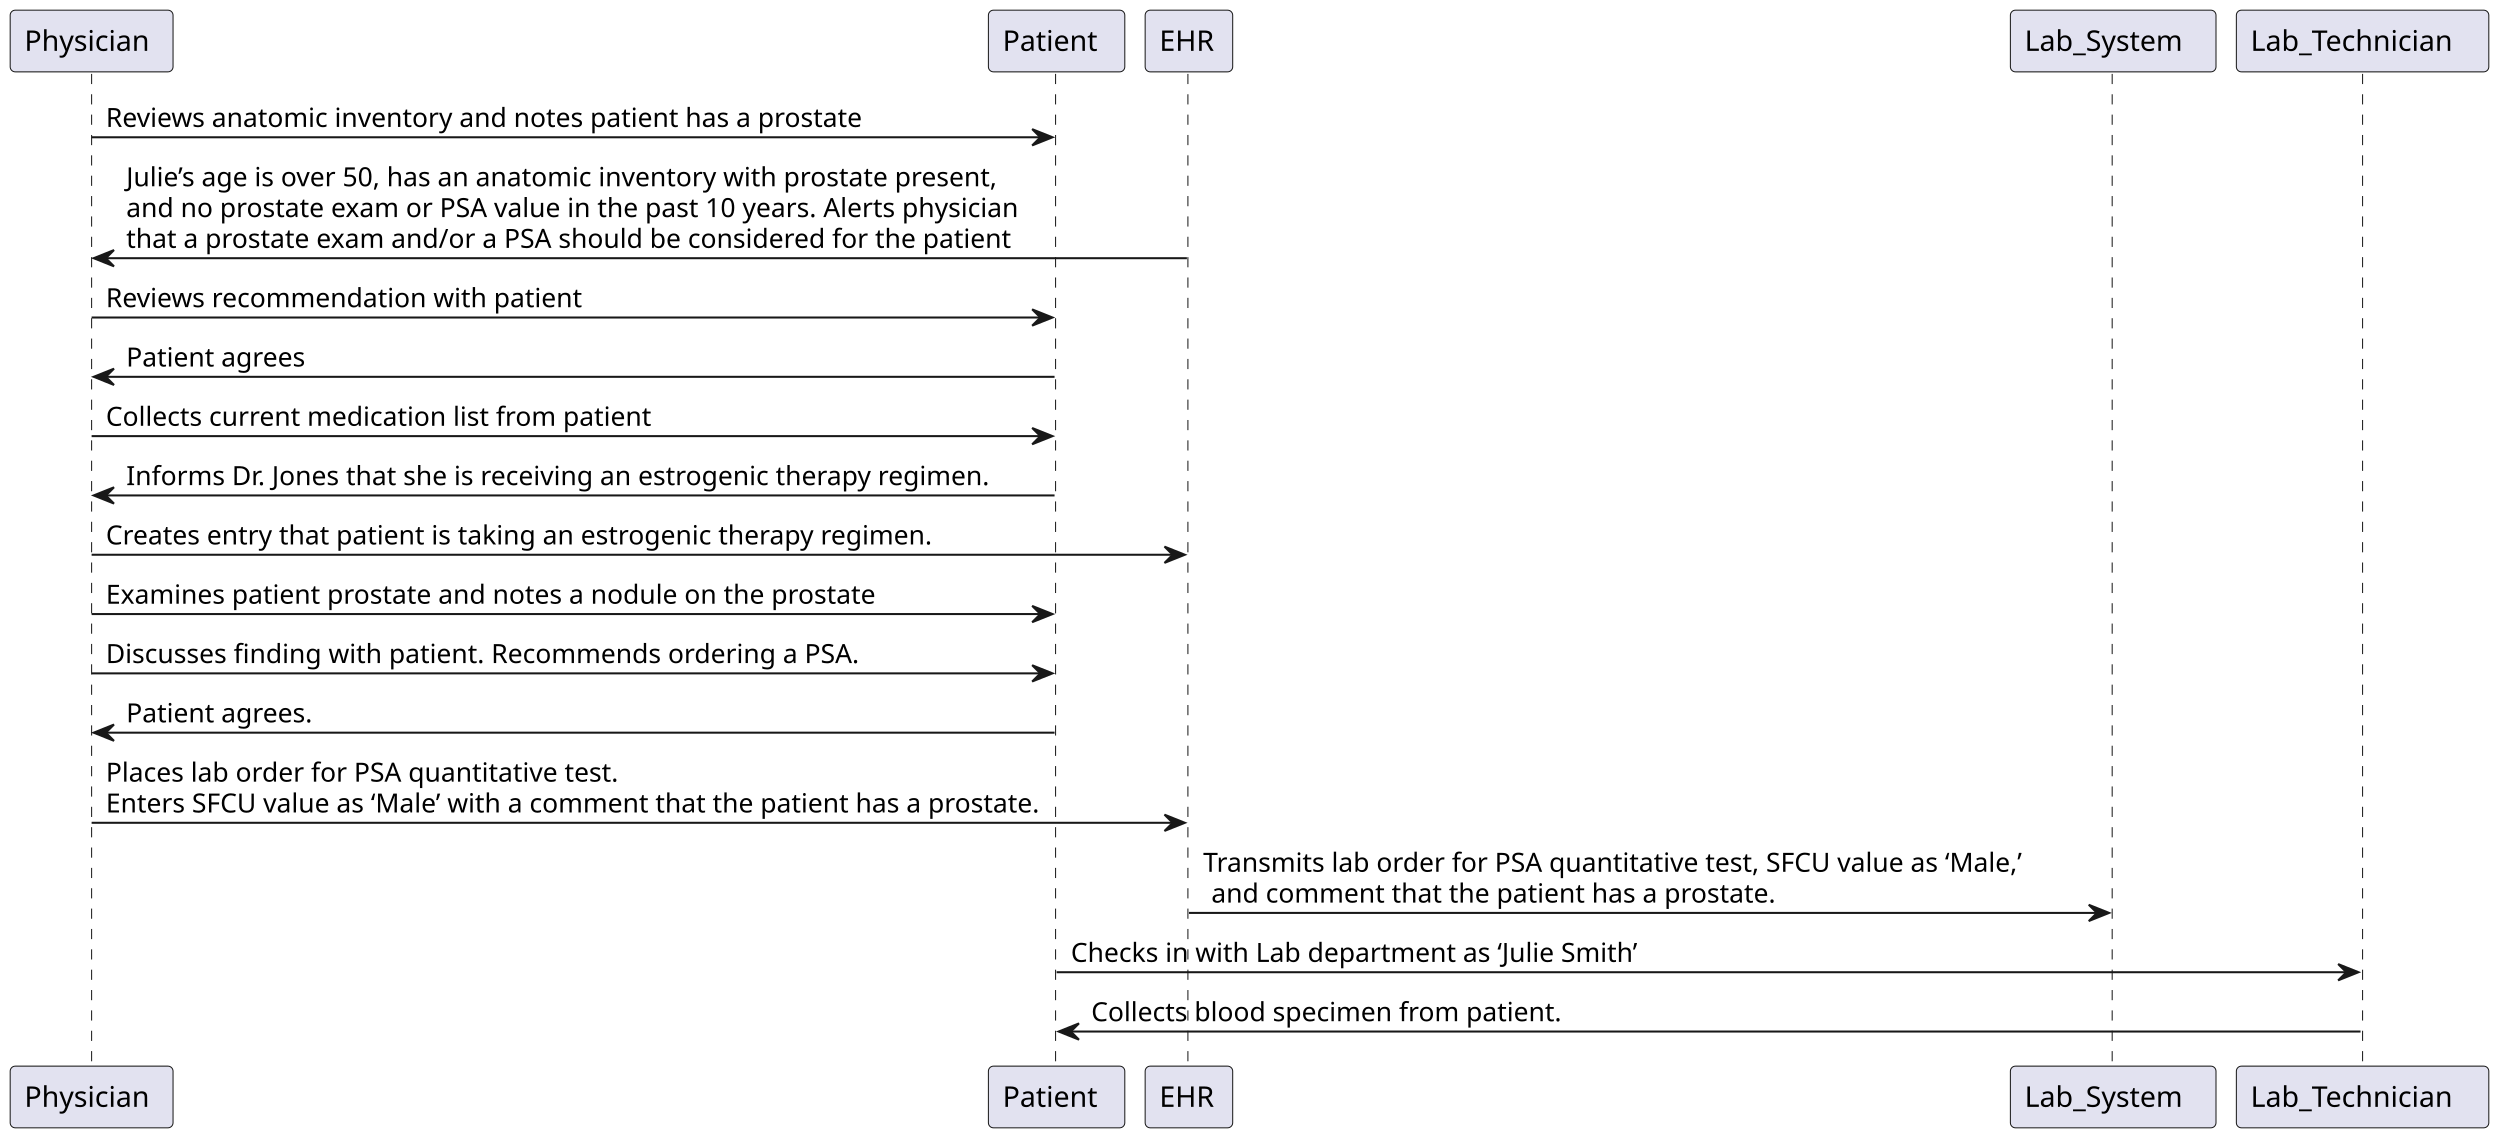
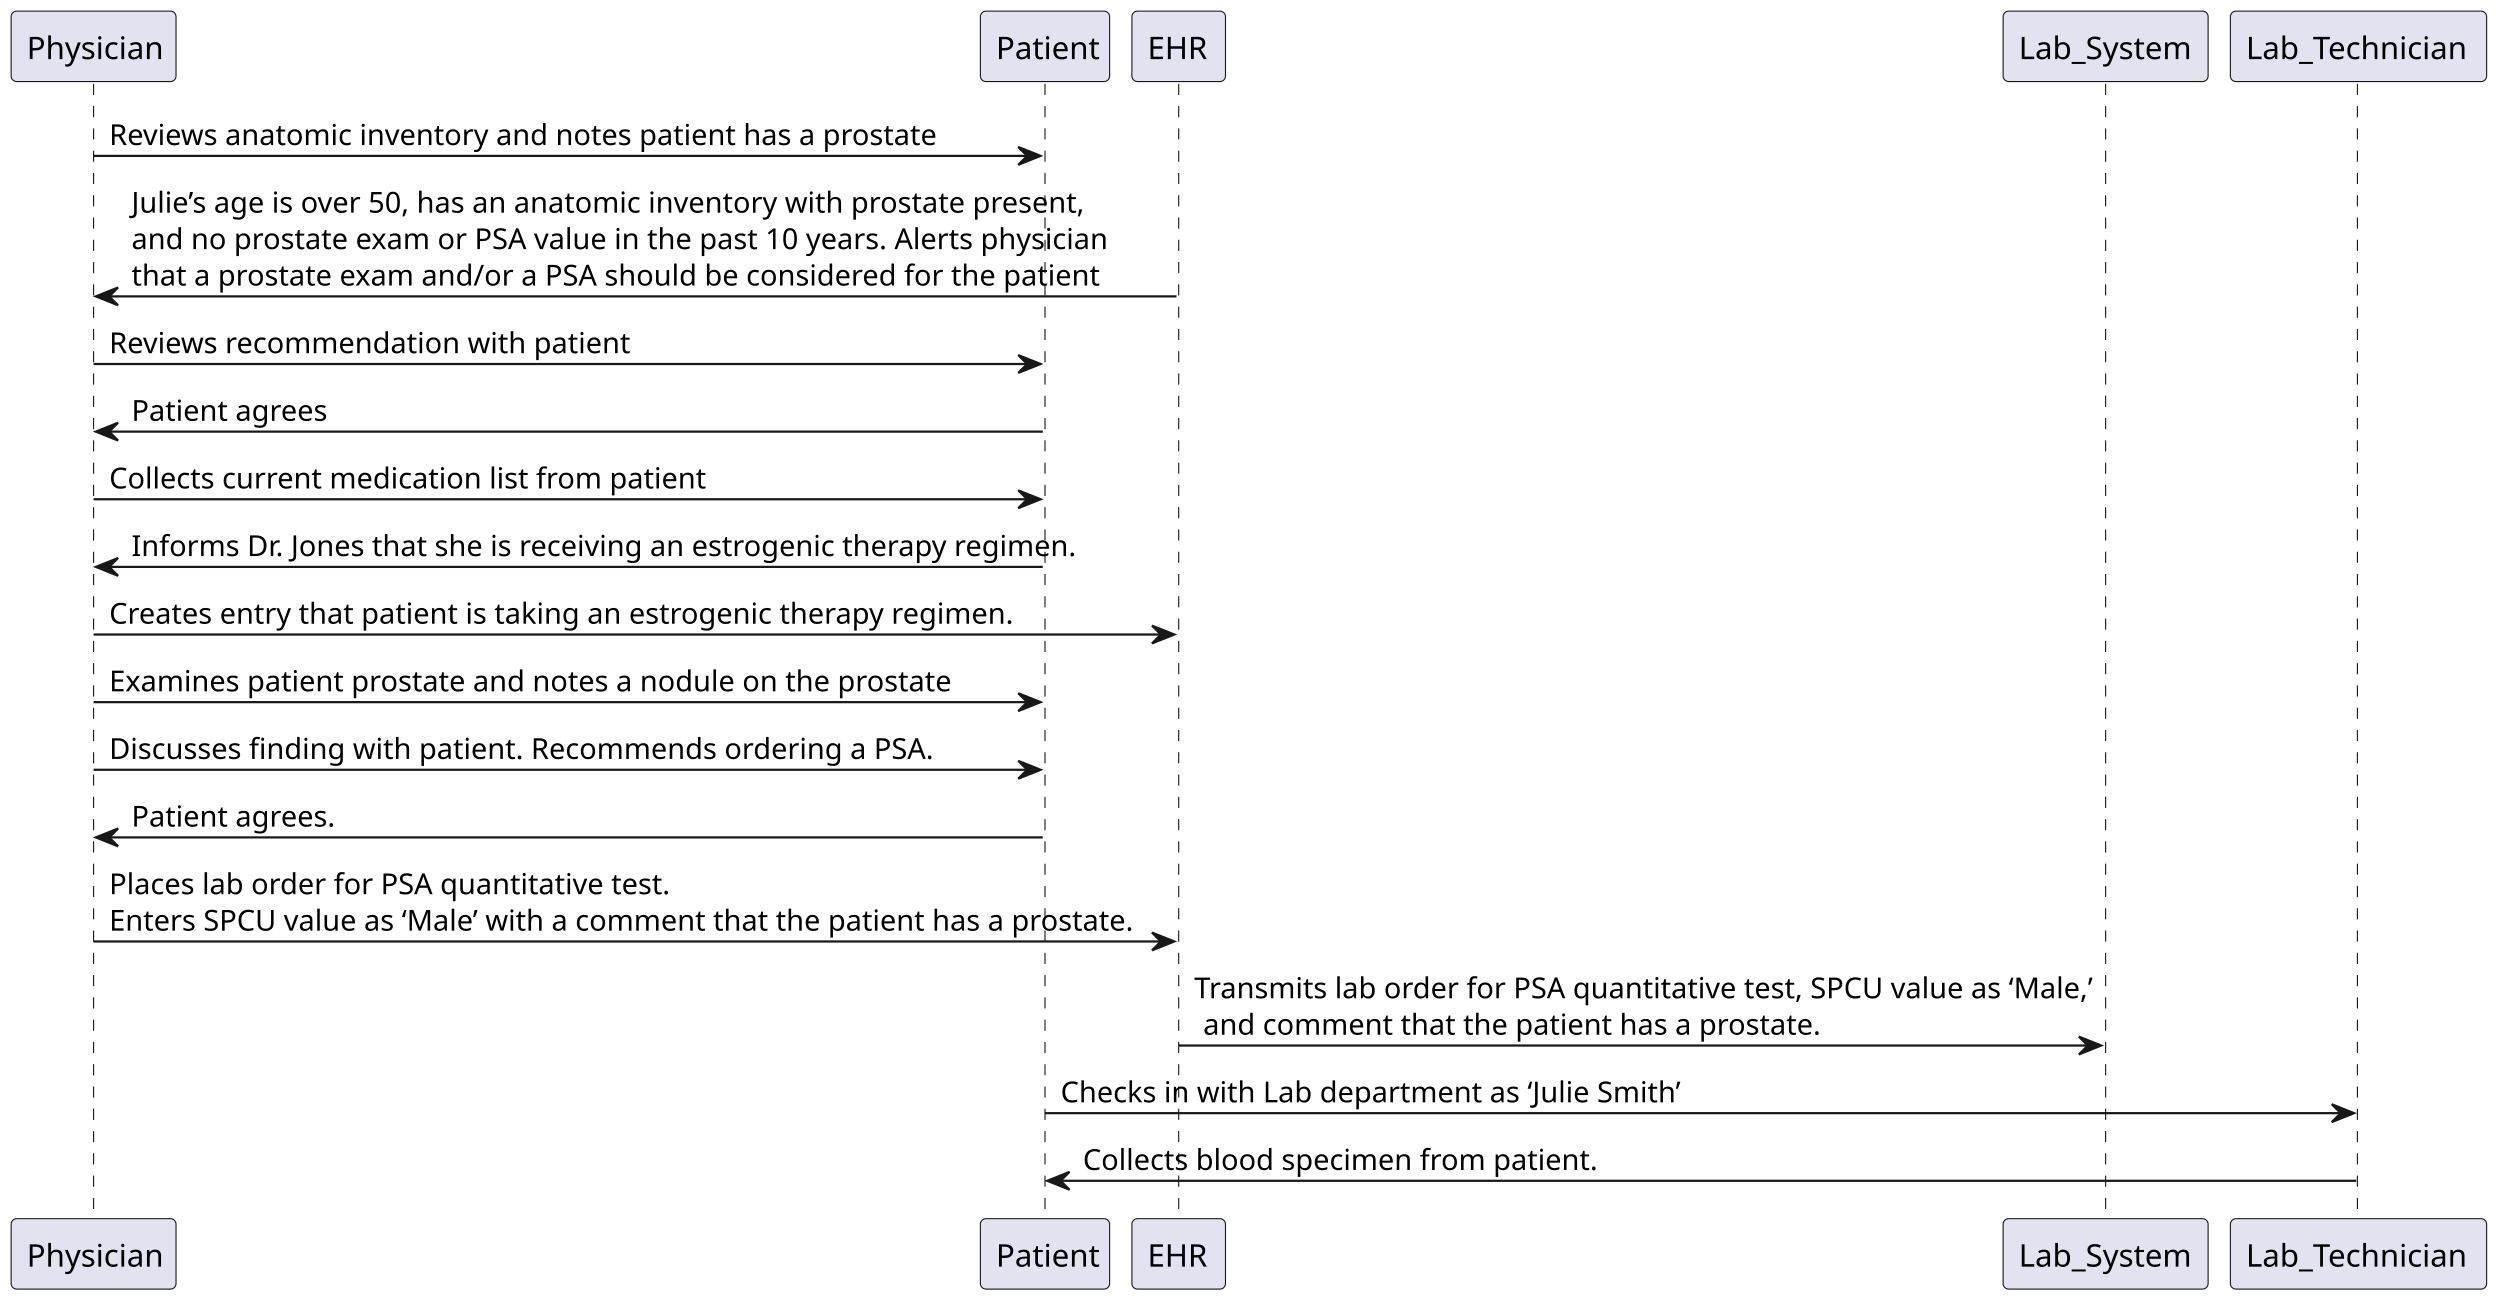
- <svg xmlns="http://www.w3.org/2000/svg" contentStyleType="text/css" height="559px" preserveAspectRatio="none" style="width:1228px;height:559px;background:#FFFFFF;" version="1.1" viewBox="0 0 1228 559" width="1228px" zoomAndPan="magnify">
+ <svg xmlns="http://www.w3.org/2000/svg" version="1.1" width="1122px" height="584px" viewBox="0, 0, 1122, 584" preserveAspectRatio="none" contentStyleType="text/css" zoomAndPan="magnify" style="background:#FFF;">
  <defs />
  <g>
-     <line style="stroke:#181818;stroke-width:0.5;stroke-dasharray:5.0,5.0;" x1="45" x2="45" y1="36.297" y2="524.688" />
-     <line style="stroke:#181818;stroke-width:0.5;stroke-dasharray:5.0,5.0;" x1="518.5" x2="518.5" y1="36.297" y2="524.688" />
-     <line style="stroke:#181818;stroke-width:0.5;stroke-dasharray:5.0,5.0;" x1="583.5" x2="583.5" y1="36.297" y2="524.688" />
-     <line style="stroke:#181818;stroke-width:0.5;stroke-dasharray:5.0,5.0;" x1="1037.5" x2="1037.5" y1="36.297" y2="524.688" />
-     <line style="stroke:#181818;stroke-width:0.5;stroke-dasharray:5.0,5.0;" x1="1160.5" x2="1160.5" y1="36.297" y2="524.688" />
-     <rect fill="#E2E2F0" height="30.297" rx="2.5" ry="2.5" style="stroke:#181818;stroke-width:0.5;" width="80" x="5" y="5" />
-     <text fill="#000000" font-family="sans-serif" font-size="14" lengthAdjust="spacing" textLength="66" x="12" y="24.995">Physician</text>
-     <rect fill="#E2E2F0" height="30.297" rx="2.5" ry="2.5" style="stroke:#181818;stroke-width:0.5;" width="80" x="5" y="523.688" />
-     <text fill="#000000" font-family="sans-serif" font-size="14" lengthAdjust="spacing" textLength="66" x="12" y="543.683">Physician</text>
-     <rect fill="#E2E2F0" height="30.297" rx="2.5" ry="2.5" style="stroke:#181818;stroke-width:0.5;" width="67" x="485.5" y="5" />
-     <text fill="#000000" font-family="sans-serif" font-size="14" lengthAdjust="spacing" textLength="53" x="492.5" y="24.995">Patient</text>
-     <rect fill="#E2E2F0" height="30.297" rx="2.5" ry="2.5" style="stroke:#181818;stroke-width:0.5;" width="67" x="485.5" y="523.688" />
-     <text fill="#000000" font-family="sans-serif" font-size="14" lengthAdjust="spacing" textLength="53" x="492.5" y="543.683">Patient</text>
-     <rect fill="#E2E2F0" height="30.297" rx="2.5" ry="2.5" style="stroke:#181818;stroke-width:0.5;" width="43" x="562.5" y="5" />
-     <text fill="#000000" font-family="sans-serif" font-size="14" lengthAdjust="spacing" textLength="29" x="569.5" y="24.995">EHR</text>
-     <rect fill="#E2E2F0" height="30.297" rx="2.5" ry="2.5" style="stroke:#181818;stroke-width:0.5;" width="43" x="562.5" y="523.688" />
-     <text fill="#000000" font-family="sans-serif" font-size="14" lengthAdjust="spacing" textLength="29" x="569.5" y="543.683">EHR</text>
-     <rect fill="#E2E2F0" height="30.297" rx="2.5" ry="2.5" style="stroke:#181818;stroke-width:0.5;" width="101" x="987.5" y="5" />
-     <text fill="#000000" font-family="sans-serif" font-size="14" lengthAdjust="spacing" textLength="87" x="994.5" y="24.995">Lab_System</text>
-     <rect fill="#E2E2F0" height="30.297" rx="2.5" ry="2.5" style="stroke:#181818;stroke-width:0.5;" width="101" x="987.5" y="523.688" />
-     <text fill="#000000" font-family="sans-serif" font-size="14" lengthAdjust="spacing" textLength="87" x="994.5" y="543.683">Lab_System</text>
-     <rect fill="#E2E2F0" height="30.297" rx="2.5" ry="2.5" style="stroke:#181818;stroke-width:0.5;" width="124" x="1098.5" y="5" />
-     <text fill="#000000" font-family="sans-serif" font-size="14" lengthAdjust="spacing" textLength="110" x="1105.5" y="24.995">Lab_Technician</text>
-     <rect fill="#E2E2F0" height="30.297" rx="2.5" ry="2.5" style="stroke:#181818;stroke-width:0.5;" width="124" x="1098.5" y="523.688" />
-     <text fill="#000000" font-family="sans-serif" font-size="14" lengthAdjust="spacing" textLength="110" x="1105.5" y="543.683">Lab_Technician</text>
-     <polygon fill="#181818" points="507,63.43,517,67.43,507,71.43,511,67.43" style="stroke:#181818;stroke-width:1.0;" />
-     <line style="stroke:#181818;stroke-width:1.0;" x1="45" x2="513" y1="67.43" y2="67.43" />
-     <text fill="#000000" font-family="sans-serif" font-size="13" lengthAdjust="spacing" textLength="397" x="52" y="62.364">Reviews anatomic inventory and notes patient has a prostate</text>
-     <polygon fill="#181818" points="56,122.828,46,126.828,56,130.828,52,126.828" style="stroke:#181818;stroke-width:1.0;" />
-     <line style="stroke:#181818;stroke-width:1.0;" x1="50" x2="583" y1="126.828" y2="126.828" />
-     <text fill="#000000" font-family="sans-serif" font-size="13" lengthAdjust="spacing" textLength="458" x="62" y="91.497">Julie’s age is over 50, has an anatomic inventory with prostate present,</text>
-     <text fill="#000000" font-family="sans-serif" font-size="13" lengthAdjust="spacing" textLength="469" x="62" y="106.629">and no prostate exam or PSA value in the past 10 years. Alerts physician</text>
-     <text fill="#000000" font-family="sans-serif" font-size="13" lengthAdjust="spacing" textLength="459" x="62" y="121.762">that a prostate exam and/or a PSA should be considered for the patient</text>
-     <polygon fill="#181818" points="507,151.961,517,155.961,507,159.961,511,155.961" style="stroke:#181818;stroke-width:1.0;" />
-     <line style="stroke:#181818;stroke-width:1.0;" x1="45" x2="513" y1="155.961" y2="155.961" />
-     <text fill="#000000" font-family="sans-serif" font-size="13" lengthAdjust="spacing" textLength="248" x="52" y="150.895">Reviews recommendation with patient</text>
-     <polygon fill="#181818" points="56,181.094,46,185.094,56,189.094,52,185.094" style="stroke:#181818;stroke-width:1.0;" />
-     <line style="stroke:#181818;stroke-width:1.0;" x1="50" x2="518" y1="185.094" y2="185.094" />
-     <text fill="#000000" font-family="sans-serif" font-size="13" lengthAdjust="spacing" textLength="93" x="62" y="180.028">Patient agrees</text>
-     <polygon fill="#181818" points="507,210.227,517,214.227,507,218.227,511,214.227" style="stroke:#181818;stroke-width:1.0;" />
-     <line style="stroke:#181818;stroke-width:1.0;" x1="45" x2="513" y1="214.227" y2="214.227" />
-     <text fill="#000000" font-family="sans-serif" font-size="13" lengthAdjust="spacing" textLength="281" x="52" y="209.161">Collects current medication list from patient</text>
-     <polygon fill="#181818" points="56,239.359,46,243.359,56,247.359,52,243.359" style="stroke:#181818;stroke-width:1.0;" />
-     <line style="stroke:#181818;stroke-width:1.0;" x1="50" x2="518" y1="243.359" y2="243.359" />
-     <text fill="#000000" font-family="sans-serif" font-size="13" lengthAdjust="spacing" textLength="450" x="62" y="238.293">Informs Dr. Jones that she is receiving an estrogenic therapy regimen.</text>
-     <polygon fill="#181818" points="572,268.492,582,272.492,572,276.492,576,272.492" style="stroke:#181818;stroke-width:1.0;" />
-     <line style="stroke:#181818;stroke-width:1.0;" x1="45" x2="578" y1="272.492" y2="272.492" />
-     <text fill="#000000" font-family="sans-serif" font-size="13" lengthAdjust="spacing" textLength="430" x="52" y="267.426">Creates entry that patient is taking an estrogenic therapy regimen.</text>
-     <polygon fill="#181818" points="507,297.625,517,301.625,507,305.625,511,301.625" style="stroke:#181818;stroke-width:1.0;" />
-     <line style="stroke:#181818;stroke-width:1.0;" x1="45" x2="513" y1="301.625" y2="301.625" />
-     <text fill="#000000" font-family="sans-serif" font-size="13" lengthAdjust="spacing" textLength="400" x="52" y="296.559">Examines patient prostate and notes a nodule on the prostate</text>
-     <polygon fill="#181818" points="507,326.758,517,330.758,507,334.758,511,330.758" style="stroke:#181818;stroke-width:1.0;" />
-     <line style="stroke:#181818;stroke-width:1.0;" x1="45" x2="513" y1="330.758" y2="330.758" />
-     <text fill="#000000" font-family="sans-serif" font-size="13" lengthAdjust="spacing" textLength="390" x="52" y="325.692">Discusses finding with patient. Recommends ordering a PSA.</text>
-     <polygon fill="#181818" points="56,355.891,46,359.891,56,363.891,52,359.891" style="stroke:#181818;stroke-width:1.0;" />
-     <line style="stroke:#181818;stroke-width:1.0;" x1="50" x2="518" y1="359.891" y2="359.891" />
-     <text fill="#000000" font-family="sans-serif" font-size="13" lengthAdjust="spacing" textLength="97" x="62" y="354.825">Patient agrees.</text>
-     <polygon fill="#181818" points="572,400.156,582,404.156,572,408.156,576,404.156" style="stroke:#181818;stroke-width:1.0;" />
-     <line style="stroke:#181818;stroke-width:1.0;" x1="45" x2="578" y1="404.156" y2="404.156" />
-     <text fill="#000000" font-family="sans-serif" font-size="13" lengthAdjust="spacing" textLength="267" x="52" y="383.957">Places lab order for PSA quantitative test.</text>
-     <text fill="#000000" font-family="sans-serif" font-size="13" lengthAdjust="spacing" textLength="491" x="52" y="399.09">Enters SFCU value as ‘Male’ with a comment that the patient has a prostate.</text>
-     <polygon fill="#181818" points="1026,444.422,1036,448.422,1026,452.422,1030,448.422" style="stroke:#181818;stroke-width:1.0;" />
-     <line style="stroke:#181818;stroke-width:1.0;" x1="584" x2="1032" y1="448.422" y2="448.422" />
-     <text fill="#000000" font-family="sans-serif" font-size="13" lengthAdjust="spacing" textLength="430" x="591" y="428.223">Transmits lab order for PSA quantitative test, SFCU value as ‘Male,’</text>
-     <text fill="#000000" font-family="sans-serif" font-size="13" lengthAdjust="spacing" textLength="295" x="595" y="443.356">and comment that the patient has a prostate.</text>
-     <polygon fill="#181818" points="1148.5,473.555,1158.5,477.555,1148.5,481.555,1152.5,477.555" style="stroke:#181818;stroke-width:1.0;" />
-     <line style="stroke:#181818;stroke-width:1.0;" x1="519" x2="1154.5" y1="477.555" y2="477.555" />
-     <text fill="#000000" font-family="sans-serif" font-size="13" lengthAdjust="spacing" textLength="297" x="526" y="472.489">Checks in with Lab department as ‘Julie Smith’</text>
-     <polygon fill="#181818" points="530,502.688,520,506.688,530,510.688,526,506.688" style="stroke:#181818;stroke-width:1.0;" />
-     <line style="stroke:#181818;stroke-width:1.0;" x1="524" x2="1159.5" y1="506.688" y2="506.688" />
-     <text fill="#000000" font-family="sans-serif" font-size="13" lengthAdjust="spacing" textLength="243" x="536" y="501.622">Collects blood specimen from patient.</text>
+     <line x1="42" y1="37.609" x2="42" y2="547.938" stroke-width="0.5" stroke-dasharray="5 5" style="stroke:#181818;" />
+     <line x1="469" y1="37.609" x2="469" y2="547.938" stroke-width="0.5" stroke-dasharray="5 5" style="stroke:#181818;" />
+     <line x1="529" y1="37.609" x2="529" y2="547.938" stroke-width="0.5" stroke-dasharray="5 5" style="stroke:#181818;" />
+     <line x1="945" y1="37.609" x2="945" y2="547.938" stroke-width="0.5" stroke-dasharray="5 5" style="stroke:#181818;" />
+     <line x1="1058" y1="37.609" x2="1058" y2="547.938" stroke-width="0.5" stroke-dasharray="5 5" style="stroke:#181818;" />
+     <rect x="5" y="5" width="74" height="31.609" rx="2.5" ry="2.5" stroke-width="0.5" style="fill:#E2E2F0;stroke:#181818;" />
+     <text x="12" y="26.533" textLength="60" lengthAdjust="spacing" font-family="sans-serif" font-size="14" style="fill:black;">Physician</text>
+     <rect x="5" y="546.938" width="74" height="31.609" rx="2.5" ry="2.5" stroke-width="0.5" style="fill:#E2E2F0;stroke:#181818;" />
+     <text x="12" y="568.471" textLength="60" lengthAdjust="spacing" font-family="sans-serif" font-size="14" style="fill:black;">Physician</text>
+     <rect x="440" y="5" width="58" height="31.609" rx="2.5" ry="2.5" stroke-width="0.5" style="fill:#E2E2F0;stroke:#181818;" />
+     <text x="447" y="26.533" textLength="44" lengthAdjust="spacing" font-family="sans-serif" font-size="14" style="fill:black;">Patient</text>
+     <rect x="440" y="546.938" width="58" height="31.609" rx="2.5" ry="2.5" stroke-width="0.5" style="fill:#E2E2F0;stroke:#181818;" />
+     <text x="447" y="568.471" textLength="44" lengthAdjust="spacing" font-family="sans-serif" font-size="14" style="fill:black;">Patient</text>
+     <rect x="508" y="5" width="42" height="31.609" rx="2.5" ry="2.5" stroke-width="0.5" style="fill:#E2E2F0;stroke:#181818;" />
+     <text x="515" y="26.533" textLength="28" lengthAdjust="spacing" font-family="sans-serif" font-size="14" style="fill:black;">EHR</text>
+     <rect x="508" y="546.938" width="42" height="31.609" rx="2.5" ry="2.5" stroke-width="0.5" style="fill:#E2E2F0;stroke:#181818;" />
+     <text x="515" y="568.471" textLength="28" lengthAdjust="spacing" font-family="sans-serif" font-size="14" style="fill:black;">EHR</text>
+     <rect x="899" y="5" width="92" height="31.609" rx="2.5" ry="2.5" stroke-width="0.5" style="fill:#E2E2F0;stroke:#181818;" />
+     <text x="906" y="26.533" textLength="78" lengthAdjust="spacing" font-family="sans-serif" font-size="14" style="fill:black;">Lab_System</text>
+     <rect x="899" y="546.938" width="92" height="31.609" rx="2.5" ry="2.5" stroke-width="0.5" style="fill:#E2E2F0;stroke:#181818;" />
+     <text x="906" y="568.471" textLength="78" lengthAdjust="spacing" font-family="sans-serif" font-size="14" style="fill:black;">Lab_System</text>
+     <rect x="1001" y="5" width="115" height="31.609" rx="2.5" ry="2.5" stroke-width="0.5" style="fill:#E2E2F0;stroke:#181818;" />
+     <text x="1008" y="26.533" textLength="101" lengthAdjust="spacing" font-family="sans-serif" font-size="14" style="fill:black;">Lab_Technician</text>
+     <rect x="1001" y="546.938" width="115" height="31.609" rx="2.5" ry="2.5" stroke-width="0.5" style="fill:#E2E2F0;stroke:#181818;" />
+     <text x="1008" y="568.471" textLength="101" lengthAdjust="spacing" font-family="sans-serif" font-size="14" style="fill:black;">Lab_Technician</text>
+     <polygon points="457,65.961 467,69.961 457,73.961 461,69.961" stroke-width="1" style="fill:#181818;stroke:#181818;" />
+     <line x1="42" y1="69.961" x2="463" y2="69.961" stroke-width="1" style="stroke:#181818;" />
+     <text x="49" y="65.105" textLength="350" lengthAdjust="spacing" font-family="sans-serif" font-size="13" style="fill:black;">Reviews anatomic inventory and notes patient has a prostate</text>
+     <polygon points="53,129.016 43,133.016 53,137.016 49,133.016" stroke-width="1" style="fill:#181818;stroke:#181818;" />
+     <line x1="47" y1="133.016" x2="528" y2="133.016" stroke-width="1" style="stroke:#181818;" />
+     <text x="59" y="95.456" textLength="408" lengthAdjust="spacing" font-family="sans-serif" font-size="13" style="fill:black;">Julie’s age is over 50, has an anatomic inventory with prostate present,</text>
+     <text x="59" y="111.808" textLength="425" lengthAdjust="spacing" font-family="sans-serif" font-size="13" style="fill:black;">and no prostate exam or PSA value in the past 10 years. Alerts physician</text>
+     <text x="59" y="128.159" textLength="412" lengthAdjust="spacing" font-family="sans-serif" font-size="13" style="fill:black;">that a prostate exam and/or a PSA should be considered for the patient</text>
+     <polygon points="457,159.367 467,163.367 457,167.367 461,163.367" stroke-width="1" style="fill:#181818;stroke:#181818;" />
+     <line x1="42" y1="163.367" x2="463" y2="163.367" stroke-width="1" style="stroke:#181818;" />
+     <text x="49" y="158.511" textLength="217" lengthAdjust="spacing" font-family="sans-serif" font-size="13" style="fill:black;">Reviews recommendation with patient</text>
+     <polygon points="53,189.719 43,193.719 53,197.719 49,193.719" stroke-width="1" style="fill:#181818;stroke:#181818;" />
+     <line x1="47" y1="193.719" x2="468" y2="193.719" stroke-width="1" style="stroke:#181818;" />
+     <text x="59" y="188.862" textLength="84" lengthAdjust="spacing" font-family="sans-serif" font-size="13" style="fill:black;">Patient agrees</text>
+     <polygon points="457,220.07 467,224.07 457,228.07 461,224.07" stroke-width="1" style="fill:#181818;stroke:#181818;" />
+     <line x1="42" y1="224.07" x2="463" y2="224.07" stroke-width="1" style="stroke:#181818;" />
+     <text x="49" y="219.214" textLength="251" lengthAdjust="spacing" font-family="sans-serif" font-size="13" style="fill:black;">Collects current medication list from patient</text>
+     <polygon points="53,250.422 43,254.422 53,258.422 49,254.422" stroke-width="1" style="fill:#181818;stroke:#181818;" />
+     <line x1="47" y1="254.422" x2="468" y2="254.422" stroke-width="1" style="stroke:#181818;" />
+     <text x="59" y="249.565" textLength="403" lengthAdjust="spacing" font-family="sans-serif" font-size="13" style="fill:black;">Informs Dr. Jones that she is receiving an estrogenic therapy regimen.</text>
+     <polygon points="517,280.773 527,284.773 517,288.773 521,284.773" stroke-width="1" style="fill:#181818;stroke:#181818;" />
+     <line x1="42" y1="284.773" x2="523" y2="284.773" stroke-width="1" style="stroke:#181818;" />
+     <text x="49" y="279.917" textLength="383" lengthAdjust="spacing" font-family="sans-serif" font-size="13" style="fill:black;">Creates entry that patient is taking an estrogenic therapy regimen.</text>
+     <polygon points="457,311.125 467,315.125 457,319.125 461,315.125" stroke-width="1" style="fill:#181818;stroke:#181818;" />
+     <line x1="42" y1="315.125" x2="463" y2="315.125" stroke-width="1" style="stroke:#181818;" />
+     <text x="49" y="310.269" textLength="357" lengthAdjust="spacing" font-family="sans-serif" font-size="13" style="fill:black;">Examines patient prostate and notes a nodule on the prostate</text>
+     <polygon points="457,341.477 467,345.477 457,349.477 461,345.477" stroke-width="1" style="fill:#181818;stroke:#181818;" />
+     <line x1="42" y1="345.477" x2="463" y2="345.477" stroke-width="1" style="stroke:#181818;" />
+     <text x="49" y="340.62" textLength="356" lengthAdjust="spacing" font-family="sans-serif" font-size="13" style="fill:black;">Discusses finding with patient. Recommends ordering a PSA.</text>
+     <polygon points="53,371.828 43,375.828 53,379.828 49,375.828" stroke-width="1" style="fill:#181818;stroke:#181818;" />
+     <line x1="47" y1="375.828" x2="468" y2="375.828" stroke-width="1" style="stroke:#181818;" />
+     <text x="59" y="370.972" textLength="88" lengthAdjust="spacing" font-family="sans-serif" font-size="13" style="fill:black;">Patient agrees.</text>
+     <polygon points="517,418.531 527,422.531 517,426.531 521,422.531" stroke-width="1" style="fill:#181818;stroke:#181818;" />
+     <line x1="42" y1="422.531" x2="523" y2="422.531" stroke-width="1" style="stroke:#181818;" />
+     <text x="49" y="401.323" textLength="242" lengthAdjust="spacing" font-family="sans-serif" font-size="13" style="fill:black;">Places lab order for PSA quantitative test.</text>
+     <text x="49" y="417.675" textLength="445" lengthAdjust="spacing" font-family="sans-serif" font-size="13" style="fill:black;">Enters SPCU value as ‘Male’ with a comment that the patient has a prostate.</text>
+     <polygon points="933,465.234 943,469.234 933,473.234 937,469.234" stroke-width="1" style="fill:#181818;stroke:#181818;" />
+     <line x1="529" y1="469.234" x2="939" y2="469.234" stroke-width="1" style="stroke:#181818;" />
+     <text x="536" y="448.026" textLength="392" lengthAdjust="spacing" font-family="sans-serif" font-size="13" style="fill:black;">Transmits lab order for PSA quantitative test, SPCU value as ‘Male,’</text>
+     <text x="540" y="464.378" textLength="261" lengthAdjust="spacing" font-family="sans-serif" font-size="13" style="fill:black;">and comment that the patient has a prostate.</text>
+     <polygon points="1046.5,495.586 1056.5,499.586 1046.5,503.586 1050.5,499.586" stroke-width="1" style="fill:#181818;stroke:#181818;" />
+     <line x1="469" y1="499.586" x2="1052.5" y2="499.586" stroke-width="1" style="stroke:#181818;" />
+     <text x="476" y="494.729" textLength="271" lengthAdjust="spacing" font-family="sans-serif" font-size="13" style="fill:black;">Checks in with Lab department as ‘Julie Smith’</text>
+     <polygon points="480,525.938 470,529.938 480,533.938 476,529.938" stroke-width="1" style="fill:#181818;stroke:#181818;" />
+     <line x1="474" y1="529.938" x2="1057.5" y2="529.938" stroke-width="1" style="stroke:#181818;" />
+     <text x="486" y="525.081" textLength="218" lengthAdjust="spacing" font-family="sans-serif" font-size="13" style="fill:black;">Collects blood specimen from patient.</text>
  </g>
</svg>
